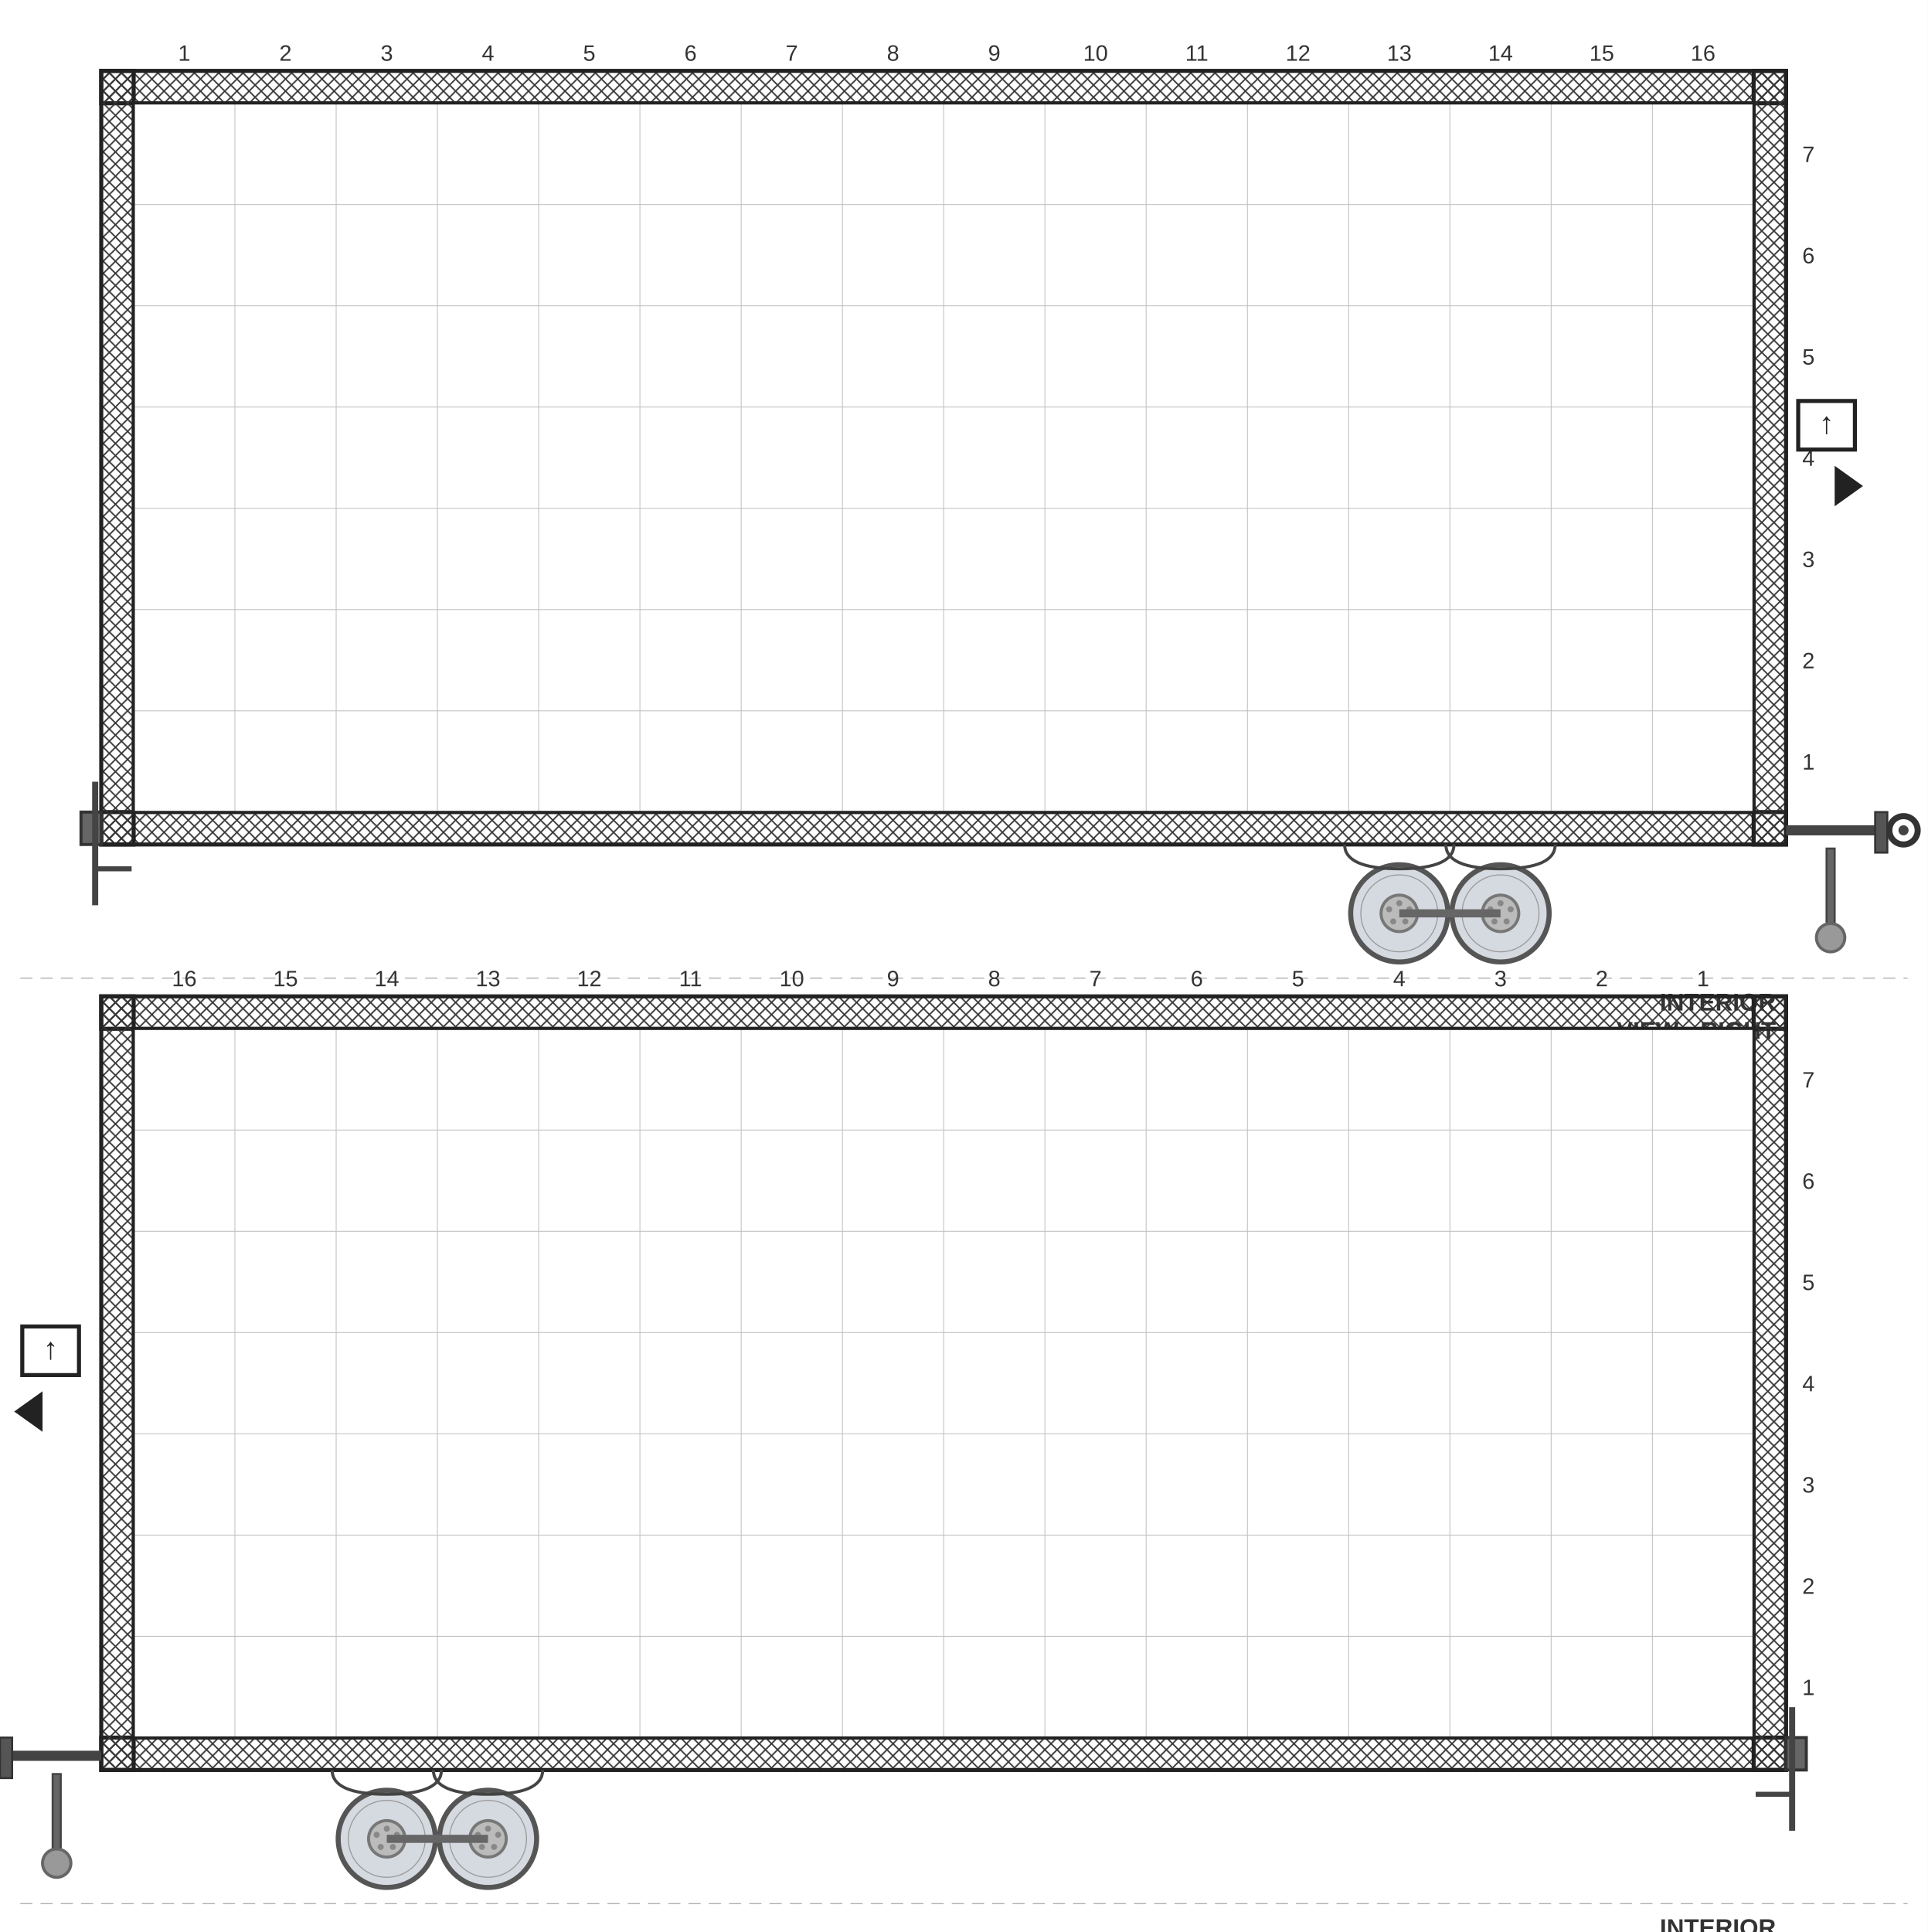
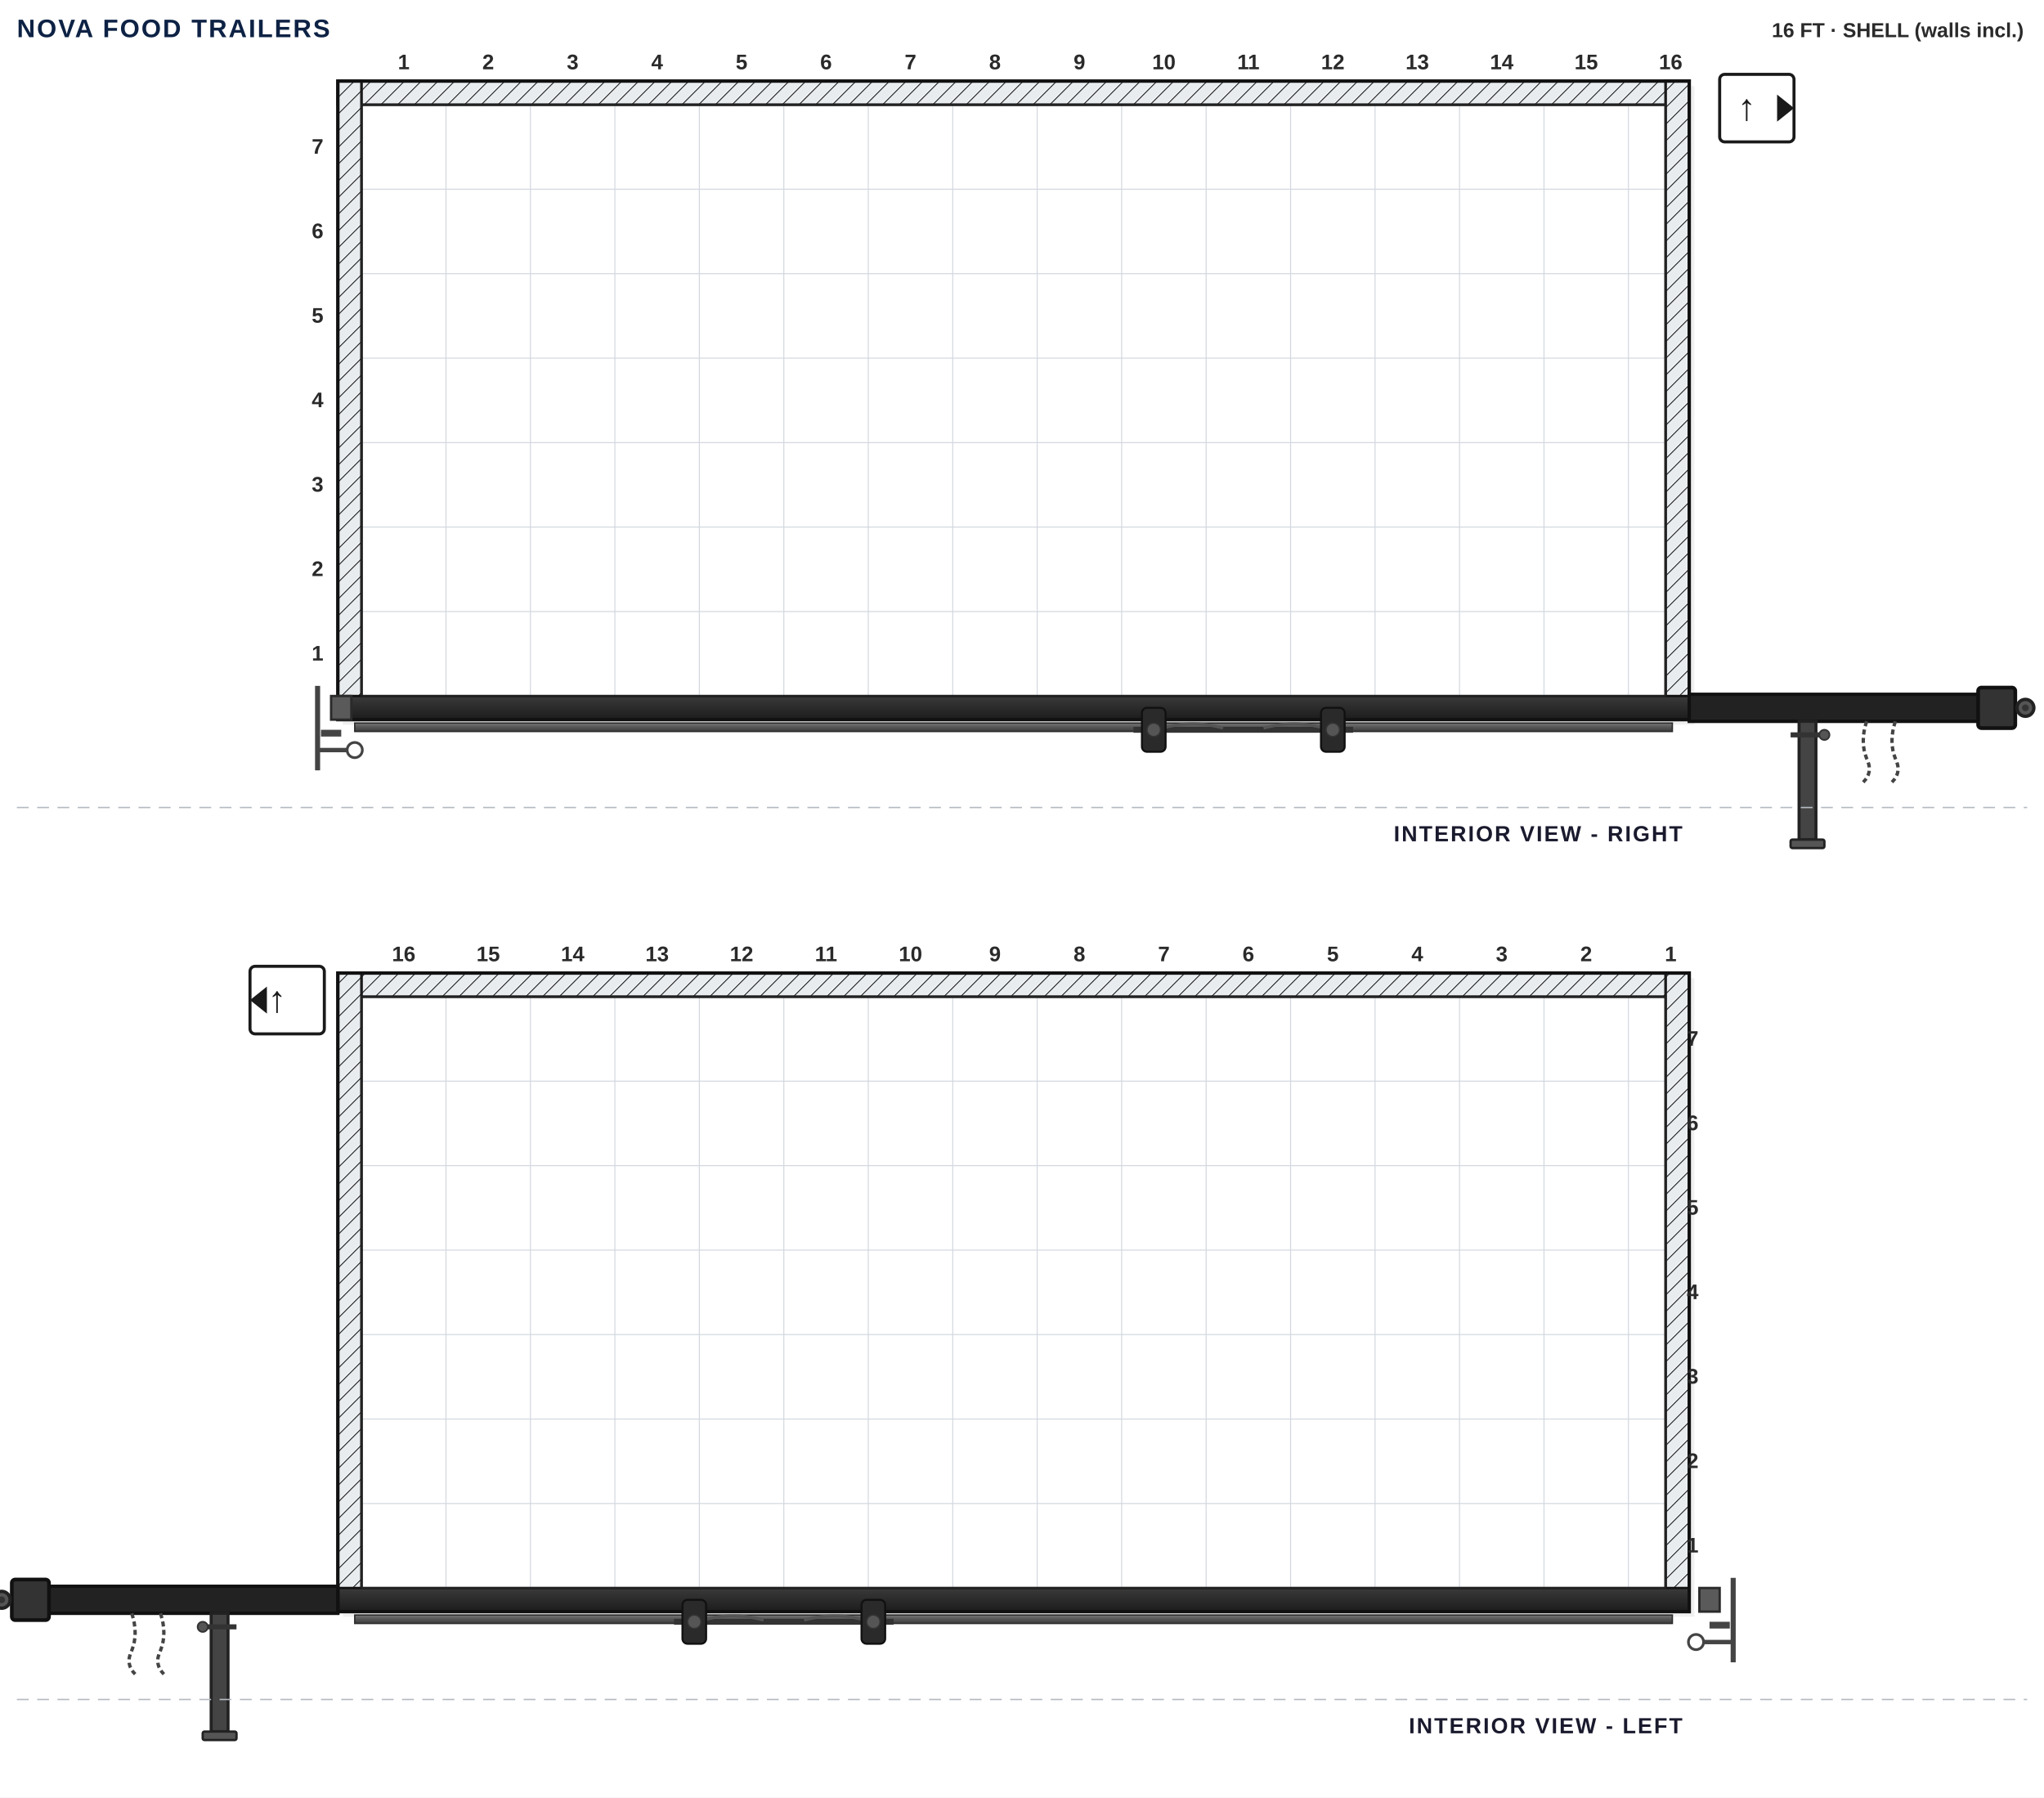
- <svg xmlns="http://www.w3.org/2000/svg" viewBox="0 0 952 954" width="952" height="954" font-family="Arial,sans-serif">
+ <svg xmlns="http://www.w3.org/2000/svg" viewBox="0 0 1210 1064" width="1210" height="1064" font-family="Arial, Helvetica, sans-serif">
  <defs>
-     <pattern id="h" width="6" height="6" patternUnits="userSpaceOnUse">
-       <line x1="0" y1="0" x2="6" y2="6" stroke="#333" stroke-width="0.7" />
-       <line x1="6" y1="0" x2="0" y2="6" stroke="#333" stroke-width="0.7" />
+     <pattern id="wall" width="7" height="7" patternUnits="userSpaceOnUse" patternTransform="rotate(45)">
+       <rect width="7" height="7" fill="#e9ecef" />
+       <line x1="0" y1="0" x2="0" y2="7" stroke="#2b2b2b" stroke-width="1.1" />
    </pattern>
+     <linearGradient id="floor" x1="0" y1="0" x2="0" y2="1">
+       <stop offset="0%" stop-color="#3a3a3a" />
+       <stop offset="100%" stop-color="#1c1c1c" />
+     </linearGradient>
+     <linearGradient id="metal" x1="0" y1="0" x2="0" y2="1">
+       <stop offset="0%" stop-color="#777" />
+       <stop offset="50%" stop-color="#555" />
+       <stop offset="100%" stop-color="#3d3d3d" />
+     </linearGradient>
  </defs>
-   <rect width="952" height="954" fill="white" />
-   <rect x="50" y="35" width="832" height="16" fill="url(#h)" stroke="#222" stroke-width="2" />
-   <rect x="50" y="401" width="832" height="16" fill="url(#h)" stroke="#222" stroke-width="2" />
-   <rect x="50" y="35" width="16" height="382" fill="url(#h)" stroke="#222" stroke-width="2" />
-   <rect x="866" y="35" width="16" height="382" fill="url(#h)" stroke="#222" stroke-width="2" />
-   <rect x="66" y="51" width="800" height="350" fill="white" />
-   <g stroke="#c0c0c0" stroke-width="0.4">
-     <line x1="116" y1="51" x2="116" y2="401" />
-     <line x1="166" y1="51" x2="166" y2="401" />
-     <line x1="216" y1="51" x2="216" y2="401" />
-     <line x1="266" y1="51" x2="266" y2="401" />
-     <line x1="316" y1="51" x2="316" y2="401" />
-     <line x1="366" y1="51" x2="366" y2="401" />
-     <line x1="416" y1="51" x2="416" y2="401" />
-     <line x1="466" y1="51" x2="466" y2="401" />
-     <line x1="516" y1="51" x2="516" y2="401" />
-     <line x1="566" y1="51" x2="566" y2="401" />
-     <line x1="616" y1="51" x2="616" y2="401" />
-     <line x1="666" y1="51" x2="666" y2="401" />
-     <line x1="716" y1="51" x2="716" y2="401" />
-     <line x1="766" y1="51" x2="766" y2="401" />
-     <line x1="816" y1="51" x2="816" y2="401" />
-     <line x1="66" y1="101" x2="866" y2="101" />
-     <line x1="66" y1="151" x2="866" y2="151" />
-     <line x1="66" y1="201" x2="866" y2="201" />
-     <line x1="66" y1="251" x2="866" y2="251" />
-     <line x1="66" y1="301" x2="866" y2="301" />
-     <line x1="66" y1="351" x2="866" y2="351" />
+   <rect width="1210" height="1064" fill="#ffffff" />
+   <rect x="203" y="51" width="800" height="378" fill="#000" opacity="0.06" />
+   <rect x="214" y="62" width="772" height="350" fill="#ffffff" />
+   <g stroke="#d3d8df" stroke-width="0.6">
+     <line x1="264" y1="62" x2="264" y2="412" />
+     <line x1="314" y1="62" x2="314" y2="412" />
+     <line x1="364" y1="62" x2="364" y2="412" />
+     <line x1="414" y1="62" x2="414" y2="412" />
+     <line x1="464" y1="62" x2="464" y2="412" />
+     <line x1="514" y1="62" x2="514" y2="412" />
+     <line x1="564" y1="62" x2="564" y2="412" />
+     <line x1="614" y1="62" x2="614" y2="412" />
+     <line x1="664" y1="62" x2="664" y2="412" />
+     <line x1="714" y1="62" x2="714" y2="412" />
+     <line x1="764" y1="62" x2="764" y2="412" />
+     <line x1="814" y1="62" x2="814" y2="412" />
+     <line x1="864" y1="62" x2="864" y2="412" />
+     <line x1="914" y1="62" x2="914" y2="412" />
+     <line x1="964" y1="62" x2="964" y2="412" />
+     <line x1="214" y1="112" x2="986" y2="112" />
+     <line x1="214" y1="162" x2="986" y2="162" />
+     <line x1="214" y1="212" x2="986" y2="212" />
+     <line x1="214" y1="262" x2="986" y2="262" />
+     <line x1="214" y1="312" x2="986" y2="312" />
+     <line x1="214" y1="362" x2="986" y2="362" />
  </g>
-   <rect x="66" y="51" width="800" height="350" fill="none" stroke="#222" stroke-width="1.2" />
-   <text x="91" y="30" text-anchor="middle" font-size="11" fill="#333">1</text>
-   <text x="141" y="30" text-anchor="middle" font-size="11" fill="#333">2</text>
-   <text x="191" y="30" text-anchor="middle" font-size="11" fill="#333">3</text>
-   <text x="241" y="30" text-anchor="middle" font-size="11" fill="#333">4</text>
-   <text x="291" y="30" text-anchor="middle" font-size="11" fill="#333">5</text>
-   <text x="341" y="30" text-anchor="middle" font-size="11" fill="#333">6</text>
-   <text x="391" y="30" text-anchor="middle" font-size="11" fill="#333">7</text>
-   <text x="441" y="30" text-anchor="middle" font-size="11" fill="#333">8</text>
-   <text x="491" y="30" text-anchor="middle" font-size="11" fill="#333">9</text>
-   <text x="541" y="30" text-anchor="middle" font-size="11" fill="#333">10</text>
-   <text x="591" y="30" text-anchor="middle" font-size="11" fill="#333">11</text>
-   <text x="641" y="30" text-anchor="middle" font-size="11" fill="#333">12</text>
-   <text x="691" y="30" text-anchor="middle" font-size="11" fill="#333">13</text>
-   <text x="741" y="30" text-anchor="middle" font-size="11" fill="#333">14</text>
-   <text x="791" y="30" text-anchor="middle" font-size="11" fill="#333">15</text>
-   <text x="841" y="30" text-anchor="middle" font-size="11" fill="#333">16</text>
-   <text x="890" y="80" font-size="11" fill="#333">7</text>
-   <text x="890" y="130" font-size="11" fill="#333">6</text>
-   <text x="890" y="180" font-size="11" fill="#333">5</text>
-   <text x="890" y="230" font-size="11" fill="#333">4</text>
-   <text x="890" y="280" font-size="11" fill="#333">3</text>
-   <text x="890" y="330" font-size="11" fill="#333">2</text>
-   <text x="890" y="380" font-size="11" fill="#333">1</text>
-   <rect x="40" y="401" width="10" height="16" fill="#666" stroke="#333" stroke-width="1.5" />
-   <circle cx="691" cy="451" r="24" fill="#d5d9e0" stroke="#555" stroke-width="2.5" />
-   <circle cx="691" cy="451" r="19" fill="none" stroke="#999" stroke-width="0.5" />
-   <circle cx="691" cy="451" r="9" fill="#bbb" stroke="#777" stroke-width="1.5" />
-   <circle cx="691" cy="446" r="1.5" fill="#888" />
-   <circle cx="696" cy="449" r="1.5" fill="#888" />
-   <circle cx="694" cy="455" r="1.5" fill="#888" />
-   <circle cx="688" cy="455" r="1.5" fill="#888" />
-   <circle cx="686" cy="449" r="1.5" fill="#888" />
-   <path d="M664,417 Q664,429 691,429 Q718,429 718,417" fill="none" stroke="#444" stroke-width="1.5" />
-   <circle cx="741" cy="451" r="24" fill="#d5d9e0" stroke="#555" stroke-width="2.5" />
-   <circle cx="741" cy="451" r="19" fill="none" stroke="#999" stroke-width="0.5" />
-   <circle cx="741" cy="451" r="9" fill="#bbb" stroke="#777" stroke-width="1.5" />
-   <circle cx="741" cy="446" r="1.5" fill="#888" />
-   <circle cx="746" cy="449" r="1.5" fill="#888" />
-   <circle cx="744" cy="455" r="1.5" fill="#888" />
-   <circle cx="738" cy="455" r="1.5" fill="#888" />
-   <circle cx="736" cy="449" r="1.5" fill="#888" />
-   <path d="M714,417 Q714,429 741,429 Q768,429 768,417" fill="none" stroke="#444" stroke-width="1.5" />
-   <line x1="691" y1="451" x2="741" y2="451" stroke="#666" stroke-width="4" />
-   <line x1="10" y1="483" x2="942" y2="483" stroke="#aaa" stroke-width="0.5" stroke-dasharray="6,4" />
-   <line x1="882" y1="410" x2="932" y2="410" stroke="#444" stroke-width="5" />
-   <rect x="926" y="401" width="6" height="20" fill="#555" stroke="#333" stroke-width="1" />
-   <circle cx="940" cy="410" r="7" fill="none" stroke="#333" stroke-width="3" />
-   <circle cx="940" cy="410" r="2.5" fill="#444" />
-   <rect x="902" y="419" width="4" height="42" fill="#666" stroke="#444" stroke-width="1" />
-   <circle cx="904" cy="463" r="7" fill="#999" stroke="#666" stroke-width="1.5" />
-   <line x1="47" y1="386" x2="47" y2="447" stroke="#444" stroke-width="3" />
-   <line x1="47" y1="429" x2="65" y2="429" stroke="#444" stroke-width="2.5" />
-   <text x="877" y="499" text-anchor="end" font-size="12" font-weight="700" fill="#333">INTERIOR</text>
-   <text x="877" y="513" text-anchor="end" font-size="12" font-weight="700" fill="#333">VIEW - RIGHT</text>
-   <rect x="50" y="492" width="832" height="16" fill="url(#h)" stroke="#222" stroke-width="2" />
-   <rect x="50" y="858" width="832" height="16" fill="url(#h)" stroke="#222" stroke-width="2" />
-   <rect x="50" y="492" width="16" height="382" fill="url(#h)" stroke="#222" stroke-width="2" />
-   <rect x="866" y="492" width="16" height="382" fill="url(#h)" stroke="#222" stroke-width="2" />
-   <rect x="66" y="508" width="800" height="350" fill="white" />
-   <g stroke="#c0c0c0" stroke-width="0.4">
-     <line x1="116" y1="508" x2="116" y2="858" />
-     <line x1="166" y1="508" x2="166" y2="858" />
-     <line x1="216" y1="508" x2="216" y2="858" />
-     <line x1="266" y1="508" x2="266" y2="858" />
-     <line x1="316" y1="508" x2="316" y2="858" />
-     <line x1="366" y1="508" x2="366" y2="858" />
-     <line x1="416" y1="508" x2="416" y2="858" />
-     <line x1="466" y1="508" x2="466" y2="858" />
-     <line x1="516" y1="508" x2="516" y2="858" />
-     <line x1="566" y1="508" x2="566" y2="858" />
-     <line x1="616" y1="508" x2="616" y2="858" />
-     <line x1="666" y1="508" x2="666" y2="858" />
-     <line x1="716" y1="508" x2="716" y2="858" />
-     <line x1="766" y1="508" x2="766" y2="858" />
-     <line x1="816" y1="508" x2="816" y2="858" />
-     <line x1="66" y1="558" x2="866" y2="558" />
-     <line x1="66" y1="608" x2="866" y2="608" />
-     <line x1="66" y1="658" x2="866" y2="658" />
-     <line x1="66" y1="708" x2="866" y2="708" />
-     <line x1="66" y1="758" x2="866" y2="758" />
-     <line x1="66" y1="808" x2="866" y2="808" />
+   <rect x="200" y="48" width="800" height="14" fill="url(#wall)" stroke="#1a1a1a" stroke-width="1.6" />
+   <rect x="200" y="48" width="14" height="378" fill="url(#wall)" stroke="#1a1a1a" stroke-width="1.6" />
+   <rect x="986" y="48" width="14" height="378" fill="url(#wall)" stroke="#1a1a1a" stroke-width="1.6" />
+   <rect x="200" y="412" width="800" height="14" fill="url(#floor)" stroke="#111" stroke-width="1.4" />
+   <rect x="200" y="48" width="800" height="378" fill="none" stroke="#111" stroke-width="2" />
+   <rect x="214" y="62" width="772" height="350" fill="none" stroke="#222" stroke-width="1.1" />
+   <text x="239.0" y="41" text-anchor="middle" font-size="12.5" font-weight="600" fill="#2a2a2a">1</text>
+   <text x="289.0" y="41" text-anchor="middle" font-size="12.5" font-weight="600" fill="#2a2a2a">2</text>
+   <text x="339.0" y="41" text-anchor="middle" font-size="12.5" font-weight="600" fill="#2a2a2a">3</text>
+   <text x="389.0" y="41" text-anchor="middle" font-size="12.5" font-weight="600" fill="#2a2a2a">4</text>
+   <text x="439.0" y="41" text-anchor="middle" font-size="12.5" font-weight="600" fill="#2a2a2a">5</text>
+   <text x="489.0" y="41" text-anchor="middle" font-size="12.5" font-weight="600" fill="#2a2a2a">6</text>
+   <text x="539.0" y="41" text-anchor="middle" font-size="12.5" font-weight="600" fill="#2a2a2a">7</text>
+   <text x="589.0" y="41" text-anchor="middle" font-size="12.5" font-weight="600" fill="#2a2a2a">8</text>
+   <text x="639.0" y="41" text-anchor="middle" font-size="12.5" font-weight="600" fill="#2a2a2a">9</text>
+   <text x="689.0" y="41" text-anchor="middle" font-size="12.5" font-weight="600" fill="#2a2a2a">10</text>
+   <text x="739.0" y="41" text-anchor="middle" font-size="12.5" font-weight="600" fill="#2a2a2a">11</text>
+   <text x="789.0" y="41" text-anchor="middle" font-size="12.5" font-weight="600" fill="#2a2a2a">12</text>
+   <text x="839.0" y="41" text-anchor="middle" font-size="12.5" font-weight="600" fill="#2a2a2a">13</text>
+   <text x="889.0" y="41" text-anchor="middle" font-size="12.5" font-weight="600" fill="#2a2a2a">14</text>
+   <text x="939.0" y="41" text-anchor="middle" font-size="12.5" font-weight="600" fill="#2a2a2a">15</text>
+   <text x="989.0" y="41" text-anchor="middle" font-size="12.5" font-weight="600" fill="#2a2a2a">16</text>
+   <text x="188" y="91.0" text-anchor="middle" font-size="12.5" font-weight="600" fill="#2a2a2a">7</text>
+   <text x="188" y="141.0" text-anchor="middle" font-size="12.5" font-weight="600" fill="#2a2a2a">6</text>
+   <text x="188" y="191.0" text-anchor="middle" font-size="12.5" font-weight="600" fill="#2a2a2a">5</text>
+   <text x="188" y="241.0" text-anchor="middle" font-size="12.5" font-weight="600" fill="#2a2a2a">4</text>
+   <text x="188" y="291.0" text-anchor="middle" font-size="12.5" font-weight="600" fill="#2a2a2a">3</text>
+   <text x="188" y="341.0" text-anchor="middle" font-size="12.5" font-weight="600" fill="#2a2a2a">2</text>
+   <text x="188" y="391.0" text-anchor="middle" font-size="12.5" font-weight="600" fill="#2a2a2a">1</text>
+   <rect x="196" y="412" width="12" height="14" fill="#5a5a5a" stroke="#2a2a2a" stroke-width="1.4" />
+   <line x1="188" y1="406" x2="188" y2="456" stroke="#444" stroke-width="3" />
+   <line x1="188" y1="444" x2="206" y2="444" stroke="#444" stroke-width="2.6" />
+   <line x1="190" y1="434" x2="202" y2="434" stroke="#444" stroke-width="4" />
+   <circle cx="210" cy="444" r="4.5" fill="none" stroke="#444" stroke-width="1.6" />
+   <rect x="210" y="428" width="780" height="5" fill="url(#metal)" stroke="#2a2a2a" stroke-width="0.8" />
+   <line x1="671" y1="432" x2="801" y2="432" stroke="#333" stroke-width="3.5" />
+   <path d="M688,431 Q706,426 724,431" fill="none" stroke="#555" stroke-width="1.8" />
+   <path d="M748,431 Q766,426 784,431" fill="none" stroke="#555" stroke-width="1.8" />
+   <rect x="676" y="419" width="14" height="26" rx="3" fill="#2a2a2a" stroke="#111" stroke-width="1.2" />
+   <circle cx="683" cy="432" r="4" fill="#555" stroke="#333" stroke-width="0.8" />
+   <rect x="782" y="419" width="14" height="26" rx="3" fill="#2a2a2a" stroke="#111" stroke-width="1.2" />
+   <circle cx="789" cy="432" r="4" fill="#555" stroke="#333" stroke-width="0.8" />
+   <rect x="1000" y="411" width="175" height="16" fill="#222" stroke="#111" stroke-width="2" />
+   <rect x="1171" y="407" width="22" height="24" rx="2" fill="#333" stroke="#111" stroke-width="2.2" />
+   <circle cx="1199" cy="419" r="5" fill="#555" stroke="#222" stroke-width="2" />
+   <circle cx="1199" cy="419" r="2" fill="#333" />
+   <rect x="1065" y="427" width="10" height="70" fill="#444" stroke="#222" stroke-width="1.8" />
+   <rect x="1060" y="497" width="20" height="5" rx="1" fill="#555" stroke="#222" stroke-width="1.4" />
+   <line x1="1060" y1="435" x2="1080" y2="435" stroke="#333" stroke-width="3" />
+   <circle cx="1080" cy="435" r="3" fill="#555" stroke="#333" stroke-width="1" />
+   <path d="M1105,427 q-4,12 0,22 q4,8 -2,14" fill="none" stroke="#444" stroke-width="2" stroke-dasharray="3,2" />
+   <path d="M1122,427 q-4,12 0,22 q4,8 -2,14" fill="none" stroke="#444" stroke-width="2" stroke-dasharray="3,2" />
+   <line x1="10" y1="478" x2="1200" y2="478" stroke="#b4bac1" stroke-width="0.8" stroke-dasharray="7,5" />
+   <text x="996" y="498" text-anchor="end" font-size="13" font-weight="700" fill="#1a1a2e" letter-spacing="1">INTERIOR VIEW - RIGHT</text>
+   <rect x="1018" y="44" width="44" height="40" rx="3" fill="#fff" stroke="#1a1a1a" stroke-width="1.8" />
+   <text x="1034" y="71" text-anchor="middle" font-size="22" fill="#1a1a1a">↑</text>
+   <polygon points="1052,56 1062,64 1052,72" fill="#1a1a1a" />
+   <rect x="203" y="579" width="800" height="378" fill="#000" opacity="0.06" />
+   <rect x="214" y="590" width="772" height="350" fill="#ffffff" />
+   <g stroke="#d3d8df" stroke-width="0.6">
+     <line x1="264" y1="590" x2="264" y2="940" />
+     <line x1="314" y1="590" x2="314" y2="940" />
+     <line x1="364" y1="590" x2="364" y2="940" />
+     <line x1="414" y1="590" x2="414" y2="940" />
+     <line x1="464" y1="590" x2="464" y2="940" />
+     <line x1="514" y1="590" x2="514" y2="940" />
+     <line x1="564" y1="590" x2="564" y2="940" />
+     <line x1="614" y1="590" x2="614" y2="940" />
+     <line x1="664" y1="590" x2="664" y2="940" />
+     <line x1="714" y1="590" x2="714" y2="940" />
+     <line x1="764" y1="590" x2="764" y2="940" />
+     <line x1="814" y1="590" x2="814" y2="940" />
+     <line x1="864" y1="590" x2="864" y2="940" />
+     <line x1="914" y1="590" x2="914" y2="940" />
+     <line x1="964" y1="590" x2="964" y2="940" />
+     <line x1="214" y1="640" x2="986" y2="640" />
+     <line x1="214" y1="690" x2="986" y2="690" />
+     <line x1="214" y1="740" x2="986" y2="740" />
+     <line x1="214" y1="790" x2="986" y2="790" />
+     <line x1="214" y1="840" x2="986" y2="840" />
+     <line x1="214" y1="890" x2="986" y2="890" />
  </g>
-   <rect x="66" y="508" width="800" height="350" fill="none" stroke="#222" stroke-width="1.2" />
-   <text x="91" y="487" text-anchor="middle" font-size="11" fill="#333">16</text>
-   <text x="141" y="487" text-anchor="middle" font-size="11" fill="#333">15</text>
-   <text x="191" y="487" text-anchor="middle" font-size="11" fill="#333">14</text>
-   <text x="241" y="487" text-anchor="middle" font-size="11" fill="#333">13</text>
-   <text x="291" y="487" text-anchor="middle" font-size="11" fill="#333">12</text>
-   <text x="341" y="487" text-anchor="middle" font-size="11" fill="#333">11</text>
-   <text x="391" y="487" text-anchor="middle" font-size="11" fill="#333">10</text>
-   <text x="441" y="487" text-anchor="middle" font-size="11" fill="#333">9</text>
-   <text x="491" y="487" text-anchor="middle" font-size="11" fill="#333">8</text>
-   <text x="541" y="487" text-anchor="middle" font-size="11" fill="#333">7</text>
-   <text x="591" y="487" text-anchor="middle" font-size="11" fill="#333">6</text>
-   <text x="641" y="487" text-anchor="middle" font-size="11" fill="#333">5</text>
-   <text x="691" y="487" text-anchor="middle" font-size="11" fill="#333">4</text>
-   <text x="741" y="487" text-anchor="middle" font-size="11" fill="#333">3</text>
-   <text x="791" y="487" text-anchor="middle" font-size="11" fill="#333">2</text>
-   <text x="841" y="487" text-anchor="middle" font-size="11" fill="#333">1</text>
-   <text x="890" y="537" font-size="11" fill="#333">7</text>
-   <text x="890" y="587" font-size="11" fill="#333">6</text>
-   <text x="890" y="637" font-size="11" fill="#333">5</text>
-   <text x="890" y="687" font-size="11" fill="#333">4</text>
-   <text x="890" y="737" font-size="11" fill="#333">3</text>
-   <text x="890" y="787" font-size="11" fill="#333">2</text>
-   <text x="890" y="837" font-size="11" fill="#333">1</text>
-   <rect x="882" y="858" width="10" height="16" fill="#666" stroke="#333" stroke-width="1.5" />
-   <circle cx="191" cy="908" r="24" fill="#d5d9e0" stroke="#555" stroke-width="2.5" />
-   <circle cx="191" cy="908" r="19" fill="none" stroke="#999" stroke-width="0.5" />
-   <circle cx="191" cy="908" r="9" fill="#bbb" stroke="#777" stroke-width="1.5" />
-   <circle cx="191" cy="903" r="1.5" fill="#888" />
-   <circle cx="196" cy="906" r="1.5" fill="#888" />
-   <circle cx="194" cy="912" r="1.5" fill="#888" />
-   <circle cx="188" cy="912" r="1.5" fill="#888" />
-   <circle cx="186" cy="906" r="1.5" fill="#888" />
-   <path d="M164,874 Q164,886 191,886 Q218,886 218,874" fill="none" stroke="#444" stroke-width="1.5" />
-   <circle cx="241" cy="908" r="24" fill="#d5d9e0" stroke="#555" stroke-width="2.5" />
-   <circle cx="241" cy="908" r="19" fill="none" stroke="#999" stroke-width="0.5" />
-   <circle cx="241" cy="908" r="9" fill="#bbb" stroke="#777" stroke-width="1.5" />
-   <circle cx="241" cy="903" r="1.5" fill="#888" />
-   <circle cx="246" cy="906" r="1.5" fill="#888" />
-   <circle cx="244" cy="912" r="1.5" fill="#888" />
-   <circle cx="238" cy="912" r="1.5" fill="#888" />
-   <circle cx="236" cy="906" r="1.5" fill="#888" />
-   <path d="M214,874 Q214,886 241,886 Q268,886 268,874" fill="none" stroke="#444" stroke-width="1.5" />
-   <line x1="191" y1="908" x2="241" y2="908" stroke="#666" stroke-width="4" />
-   <line x1="10" y1="940" x2="942" y2="940" stroke="#aaa" stroke-width="0.5" stroke-dasharray="6,4" />
-   <line x1="0" y1="867" x2="50" y2="867" stroke="#444" stroke-width="5" />
-   <rect x="0" y="858" width="6" height="20" fill="#555" stroke="#333" stroke-width="1" />
-   <circle cx="-8" cy="867" r="7" fill="none" stroke="#333" stroke-width="3" />
-   <circle cx="-8" cy="867" r="2.5" fill="#444" />
-   <rect x="26" y="876" width="4" height="42" fill="#666" stroke="#444" stroke-width="1" />
-   <circle cx="28" cy="920" r="7" fill="#999" stroke="#666" stroke-width="1.5" />
-   <line x1="885" y1="843" x2="885" y2="904" stroke="#444" stroke-width="3" />
-   <line x1="867" y1="886" x2="885" y2="886" stroke="#444" stroke-width="2.5" />
-   <text x="877" y="956" text-anchor="end" font-size="12" font-weight="700" fill="#333">INTERIOR</text>
-   <text x="877" y="970" text-anchor="end" font-size="12" font-weight="700" fill="#333">VIEW - LEFT</text>
-   <rect x="888" y="198" width="28" height="24" fill="white" stroke="#222" stroke-width="2" />
-   <text x="902" y="214" text-anchor="middle" font-size="15" font-weight="700" fill="#222">↑</text>
-   <polygon points="906,230 920,240 906,250" fill="#222" />
-   <rect x="11" y="655" width="28" height="24" fill="white" stroke="#222" stroke-width="2" />
-   <text x="25" y="671" text-anchor="middle" font-size="15" font-weight="700" fill="#222">↑</text>
-   <polygon points="21,687 7,697 21,707" fill="#222" />
+   <rect x="200" y="576" width="800" height="14" fill="url(#wall)" stroke="#1a1a1a" stroke-width="1.6" />
+   <rect x="200" y="576" width="14" height="378" fill="url(#wall)" stroke="#1a1a1a" stroke-width="1.6" />
+   <rect x="986" y="576" width="14" height="378" fill="url(#wall)" stroke="#1a1a1a" stroke-width="1.6" />
+   <rect x="200" y="940" width="800" height="14" fill="url(#floor)" stroke="#111" stroke-width="1.4" />
+   <rect x="200" y="576" width="800" height="378" fill="none" stroke="#111" stroke-width="2" />
+   <rect x="214" y="590" width="772" height="350" fill="none" stroke="#222" stroke-width="1.1" />
+   <text x="239.0" y="569" text-anchor="middle" font-size="12.5" font-weight="600" fill="#2a2a2a">16</text>
+   <text x="289.0" y="569" text-anchor="middle" font-size="12.5" font-weight="600" fill="#2a2a2a">15</text>
+   <text x="339.0" y="569" text-anchor="middle" font-size="12.5" font-weight="600" fill="#2a2a2a">14</text>
+   <text x="389.0" y="569" text-anchor="middle" font-size="12.5" font-weight="600" fill="#2a2a2a">13</text>
+   <text x="439.0" y="569" text-anchor="middle" font-size="12.5" font-weight="600" fill="#2a2a2a">12</text>
+   <text x="489.0" y="569" text-anchor="middle" font-size="12.5" font-weight="600" fill="#2a2a2a">11</text>
+   <text x="539.0" y="569" text-anchor="middle" font-size="12.5" font-weight="600" fill="#2a2a2a">10</text>
+   <text x="589.0" y="569" text-anchor="middle" font-size="12.5" font-weight="600" fill="#2a2a2a">9</text>
+   <text x="639.0" y="569" text-anchor="middle" font-size="12.5" font-weight="600" fill="#2a2a2a">8</text>
+   <text x="689.0" y="569" text-anchor="middle" font-size="12.5" font-weight="600" fill="#2a2a2a">7</text>
+   <text x="739.0" y="569" text-anchor="middle" font-size="12.5" font-weight="600" fill="#2a2a2a">6</text>
+   <text x="789.0" y="569" text-anchor="middle" font-size="12.5" font-weight="600" fill="#2a2a2a">5</text>
+   <text x="839.0" y="569" text-anchor="middle" font-size="12.5" font-weight="600" fill="#2a2a2a">4</text>
+   <text x="889.0" y="569" text-anchor="middle" font-size="12.5" font-weight="600" fill="#2a2a2a">3</text>
+   <text x="939.0" y="569" text-anchor="middle" font-size="12.5" font-weight="600" fill="#2a2a2a">2</text>
+   <text x="989.0" y="569" text-anchor="middle" font-size="12.5" font-weight="600" fill="#2a2a2a">1</text>
+   <text x="1002" y="619.0" text-anchor="middle" font-size="12.5" font-weight="600" fill="#2a2a2a">7</text>
+   <text x="1002" y="669.0" text-anchor="middle" font-size="12.5" font-weight="600" fill="#2a2a2a">6</text>
+   <text x="1002" y="719.0" text-anchor="middle" font-size="12.5" font-weight="600" fill="#2a2a2a">5</text>
+   <text x="1002" y="769.0" text-anchor="middle" font-size="12.5" font-weight="600" fill="#2a2a2a">4</text>
+   <text x="1002" y="819.0" text-anchor="middle" font-size="12.5" font-weight="600" fill="#2a2a2a">3</text>
+   <text x="1002" y="869.0" text-anchor="middle" font-size="12.5" font-weight="600" fill="#2a2a2a">2</text>
+   <text x="1002" y="919.0" text-anchor="middle" font-size="12.5" font-weight="600" fill="#2a2a2a">1</text>
+   <rect x="1006" y="940" width="12" height="14" fill="#5a5a5a" stroke="#2a2a2a" stroke-width="1.4" />
+   <line x1="1026" y1="934" x2="1026" y2="984" stroke="#444" stroke-width="3" />
+   <line x1="1008" y1="972" x2="1026" y2="972" stroke="#444" stroke-width="2.6" />
+   <line x1="1012" y1="962" x2="1024" y2="962" stroke="#444" stroke-width="4" />
+   <circle cx="1004" cy="972" r="4.5" fill="none" stroke="#444" stroke-width="1.6" />
+   <rect x="210" y="956" width="780" height="5" fill="url(#metal)" stroke="#2a2a2a" stroke-width="0.8" />
+   <line x1="399" y1="960" x2="529" y2="960" stroke="#333" stroke-width="3.5" />
+   <path d="M416,959 Q434,954 452,959" fill="none" stroke="#555" stroke-width="1.8" />
+   <path d="M476,959 Q494,954 512,959" fill="none" stroke="#555" stroke-width="1.8" />
+   <rect x="404" y="947" width="14" height="26" rx="3" fill="#2a2a2a" stroke="#111" stroke-width="1.2" />
+   <circle cx="411" cy="960" r="4" fill="#555" stroke="#333" stroke-width="0.8" />
+   <rect x="510" y="947" width="14" height="26" rx="3" fill="#2a2a2a" stroke="#111" stroke-width="1.2" />
+   <circle cx="517" cy="960" r="4" fill="#555" stroke="#333" stroke-width="0.8" />
+   <rect x="25" y="939" width="175" height="16" fill="#222" stroke="#111" stroke-width="2" />
+   <rect x="7" y="935" width="22" height="24" rx="2" fill="#333" stroke="#111" stroke-width="2.2" />
+   <circle cx="1" cy="947" r="5" fill="#555" stroke="#222" stroke-width="2" />
+   <circle cx="1" cy="947" r="2" fill="#333" />
+   <rect x="125" y="955" width="10" height="70" fill="#444" stroke="#222" stroke-width="1.8" />
+   <rect x="120" y="1025" width="20" height="5" rx="1" fill="#555" stroke="#222" stroke-width="1.4" />
+   <line x1="120" y1="963" x2="140" y2="963" stroke="#333" stroke-width="3" />
+   <circle cx="120" cy="963" r="3" fill="#555" stroke="#333" stroke-width="1" />
+   <path d="M95,955 q4,12 0,22 q-4,8 2,14" fill="none" stroke="#444" stroke-width="2" stroke-dasharray="3,2" />
+   <path d="M78,955 q4,12 0,22 q-4,8 2,14" fill="none" stroke="#444" stroke-width="2" stroke-dasharray="3,2" />
+   <line x1="10" y1="1006" x2="1200" y2="1006" stroke="#b4bac1" stroke-width="0.8" stroke-dasharray="7,5" />
+   <text x="996" y="1026" text-anchor="end" font-size="13" font-weight="700" fill="#1a1a2e" letter-spacing="1">INTERIOR VIEW - LEFT</text>
+   <rect x="148" y="572" width="44" height="40" rx="3" fill="#fff" stroke="#1a1a1a" stroke-width="1.8" />
+   <text x="164" y="599" text-anchor="middle" font-size="22" fill="#1a1a1a">↑</text>
+   <polygon points="158,584 148,592 158,600" fill="#1a1a1a" />
+   <text x="10" y="22" font-size="15" font-weight="800" fill="#0D2244" letter-spacing="1">NOVA FOOD TRAILERS</text>
+   <text x="1198" y="22" text-anchor="end" font-size="12" font-weight="700" fill="#2a2a2a">16 FT · SHELL (walls incl.)</text>
</svg>
